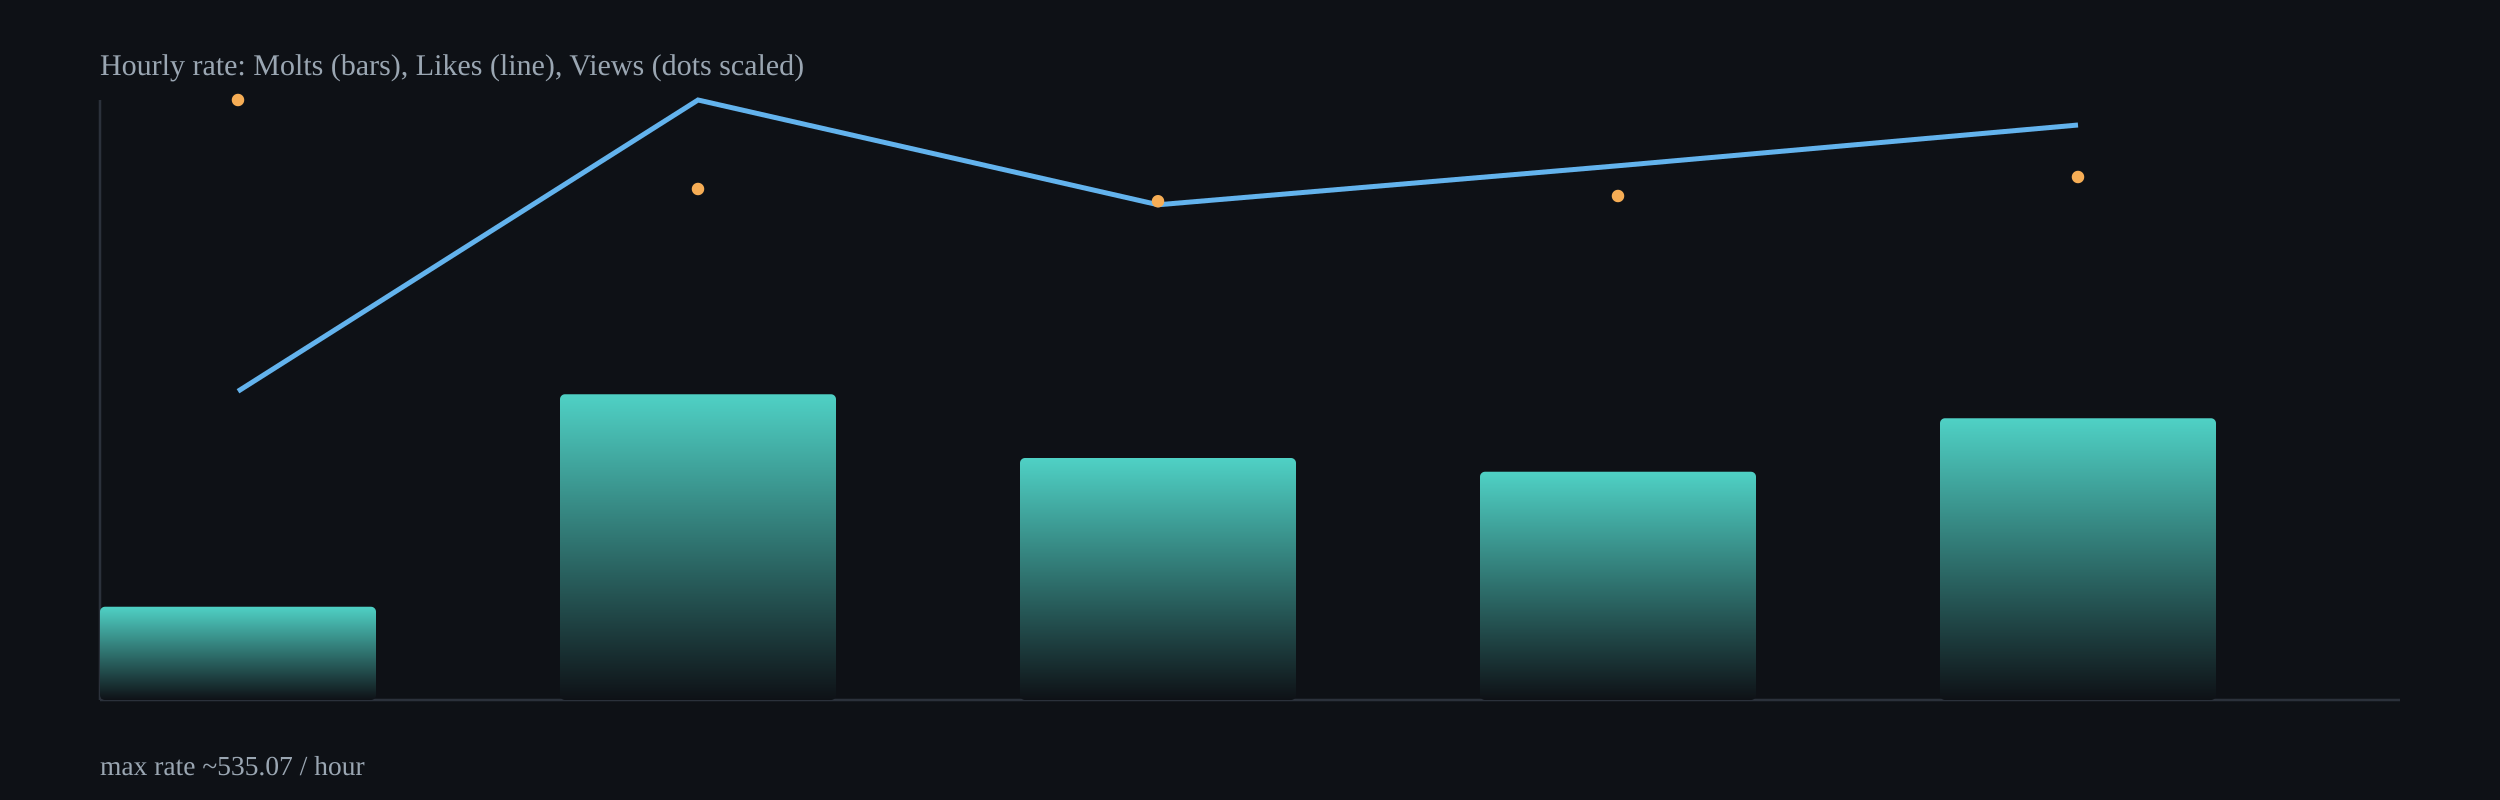
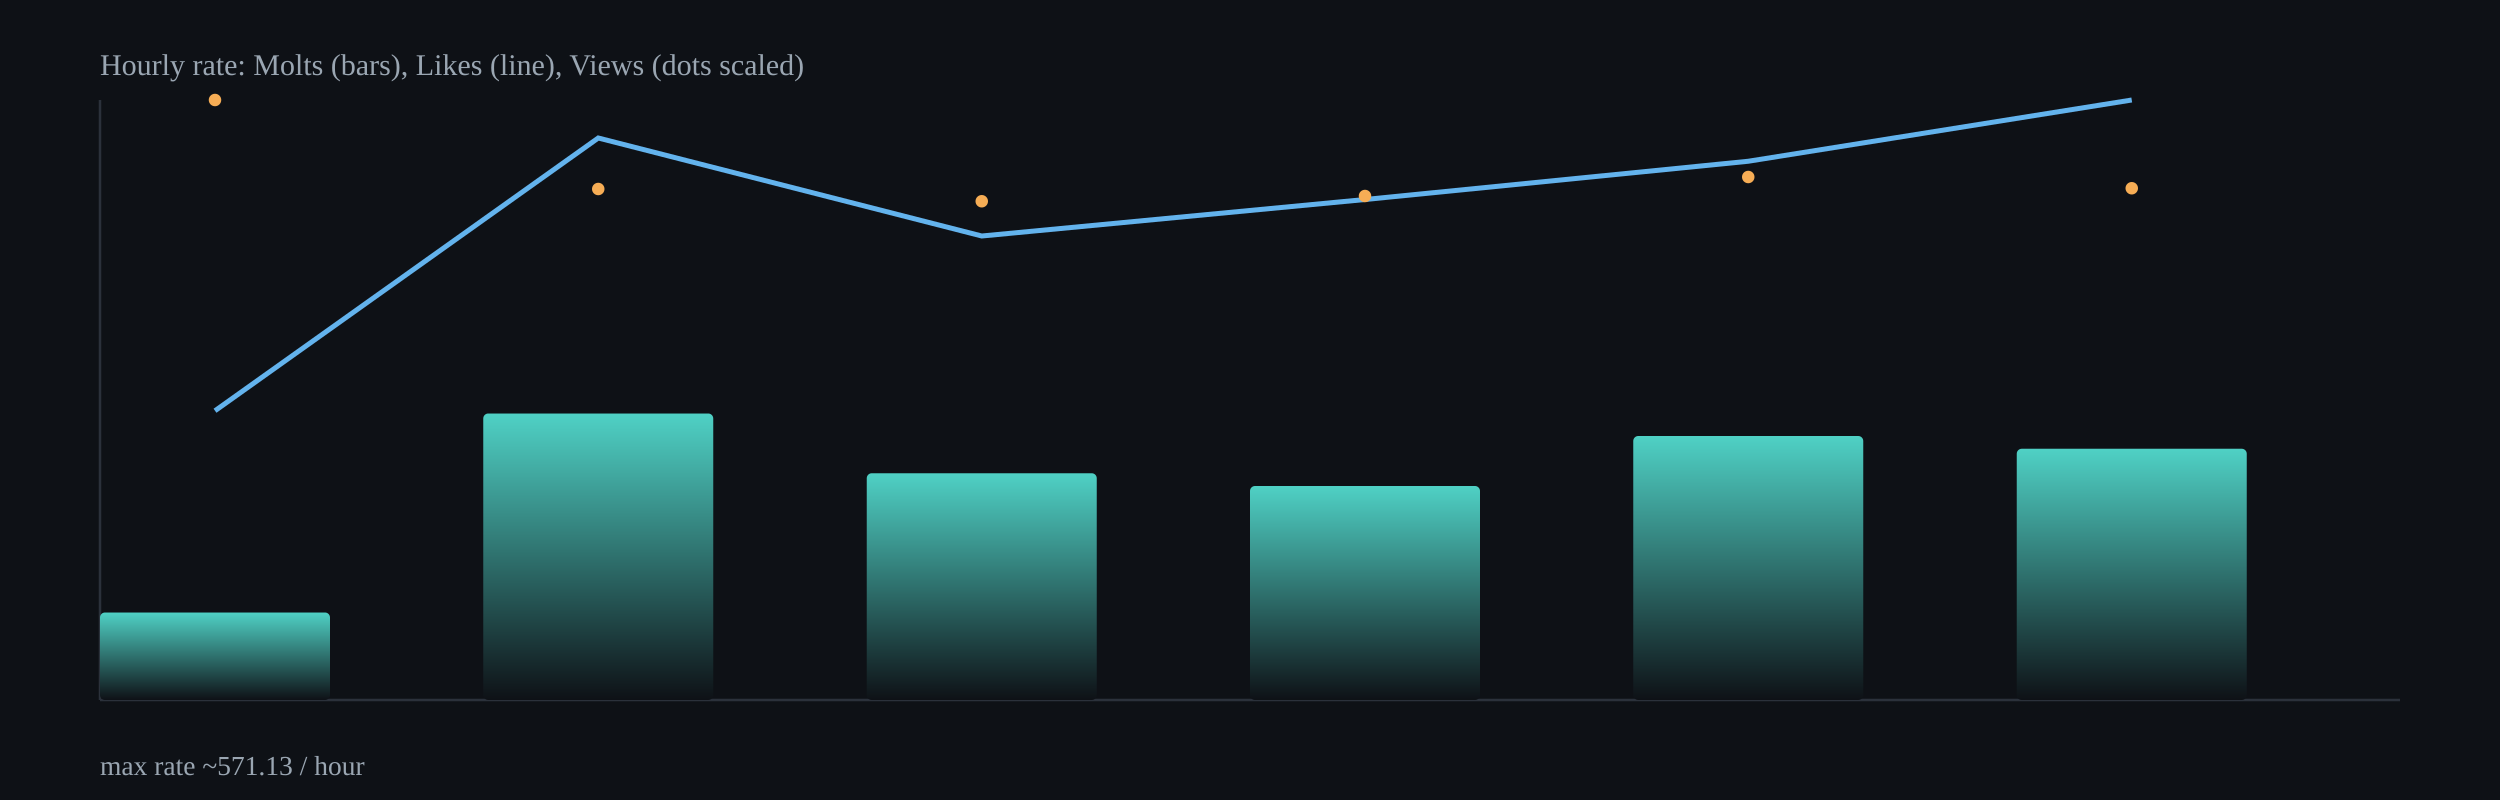
<svg xmlns="http://www.w3.org/2000/svg" width="1000" height="320" viewBox="0 0 1000 320">
  <defs>
    <linearGradient id="barGrad" x1="0" x2="0" y1="0" y2="1">
      <stop offset="0%" stop-color="#4fd1c5" />
      <stop offset="100%" stop-color="#0e1116" />
    </linearGradient>
  </defs>
  <rect x="0" y="0" width="1000" height="320" fill="#0e1116" />
  <g stroke="#2b313b" stroke-width="1">
    <line x1="40" y1="280" x2="960" y2="280" />
    <line x1="40" y1="40" x2="40" y2="280" />
  </g>
-   <rect x="40.0" y="242.7" width="110.4" height="37.3" rx="2" fill="url(#barGrad)" />
-   <rect x="224.0" y="157.7" width="110.4" height="122.3" rx="2" fill="url(#barGrad)" />
-   <rect x="408.0" y="183.2" width="110.4" height="96.8" rx="2" fill="url(#barGrad)" />
-   <rect x="592.0" y="188.7" width="110.4" height="91.3" rx="2" fill="url(#barGrad)" />
-   <rect x="776.0" y="167.3" width="110.4" height="112.7" rx="2" fill="url(#barGrad)" />
-   <polyline fill="none" stroke="#63b3ed" stroke-width="2" points="95.2,156.5 279.2,40.0 463.2,81.9 647.2,66.3 831.2,50.0" />
-   <circle cx="95.2" cy="40.0" r="2.5" fill="#f6ad55" />
-   <circle cx="279.2" cy="75.6" r="2.5" fill="#f6ad55" />
-   <circle cx="463.2" cy="80.5" r="2.5" fill="#f6ad55" />
-   <circle cx="647.2" cy="78.4" r="2.5" fill="#f6ad55" />
-   <circle cx="831.2" cy="70.8" r="2.5" fill="#f6ad55" />
+   <rect x="40.0" y="245.0" width="92.0" height="35.0" rx="2" fill="url(#barGrad)" />
+   <rect x="193.3" y="165.4" width="92.0" height="114.6" rx="2" fill="url(#barGrad)" />
+   <rect x="346.7" y="189.3" width="92.0" height="90.7" rx="2" fill="url(#barGrad)" />
+   <rect x="500.0" y="194.4" width="92.0" height="85.6" rx="2" fill="url(#barGrad)" />
+   <rect x="653.3" y="174.4" width="92.0" height="105.6" rx="2" fill="url(#barGrad)" />
+   <rect x="806.7" y="179.5" width="92.0" height="100.5" rx="2" fill="url(#barGrad)" />
+   <polyline fill="none" stroke="#63b3ed" stroke-width="2" points="86.0,164.3 239.3,55.2 392.7,94.4 546.0,79.8 699.3,64.5 852.7,40.0" />
+   <circle cx="86.0" cy="40.0" r="2.5" fill="#f6ad55" />
+   <circle cx="239.3" cy="75.6" r="2.5" fill="#f6ad55" />
+   <circle cx="392.7" cy="80.5" r="2.5" fill="#f6ad55" />
+   <circle cx="546.0" cy="78.4" r="2.5" fill="#f6ad55" />
+   <circle cx="699.3" cy="70.8" r="2.5" fill="#f6ad55" />
+   <circle cx="852.7" cy="75.3" r="2.5" fill="#f6ad55" />
  <text x="40" y="30" fill="#9aa6b2" font-size="12">Hourly rate: Molts (bars), Likes (line), Views (dots scaled)</text>
-   <text x="40" y="310" fill="#9aa6b2" font-size="11">max rate ~535.07 / hour</text>
+   <text x="40" y="310" fill="#9aa6b2" font-size="11">max rate ~571.13 / hour</text>
</svg>
